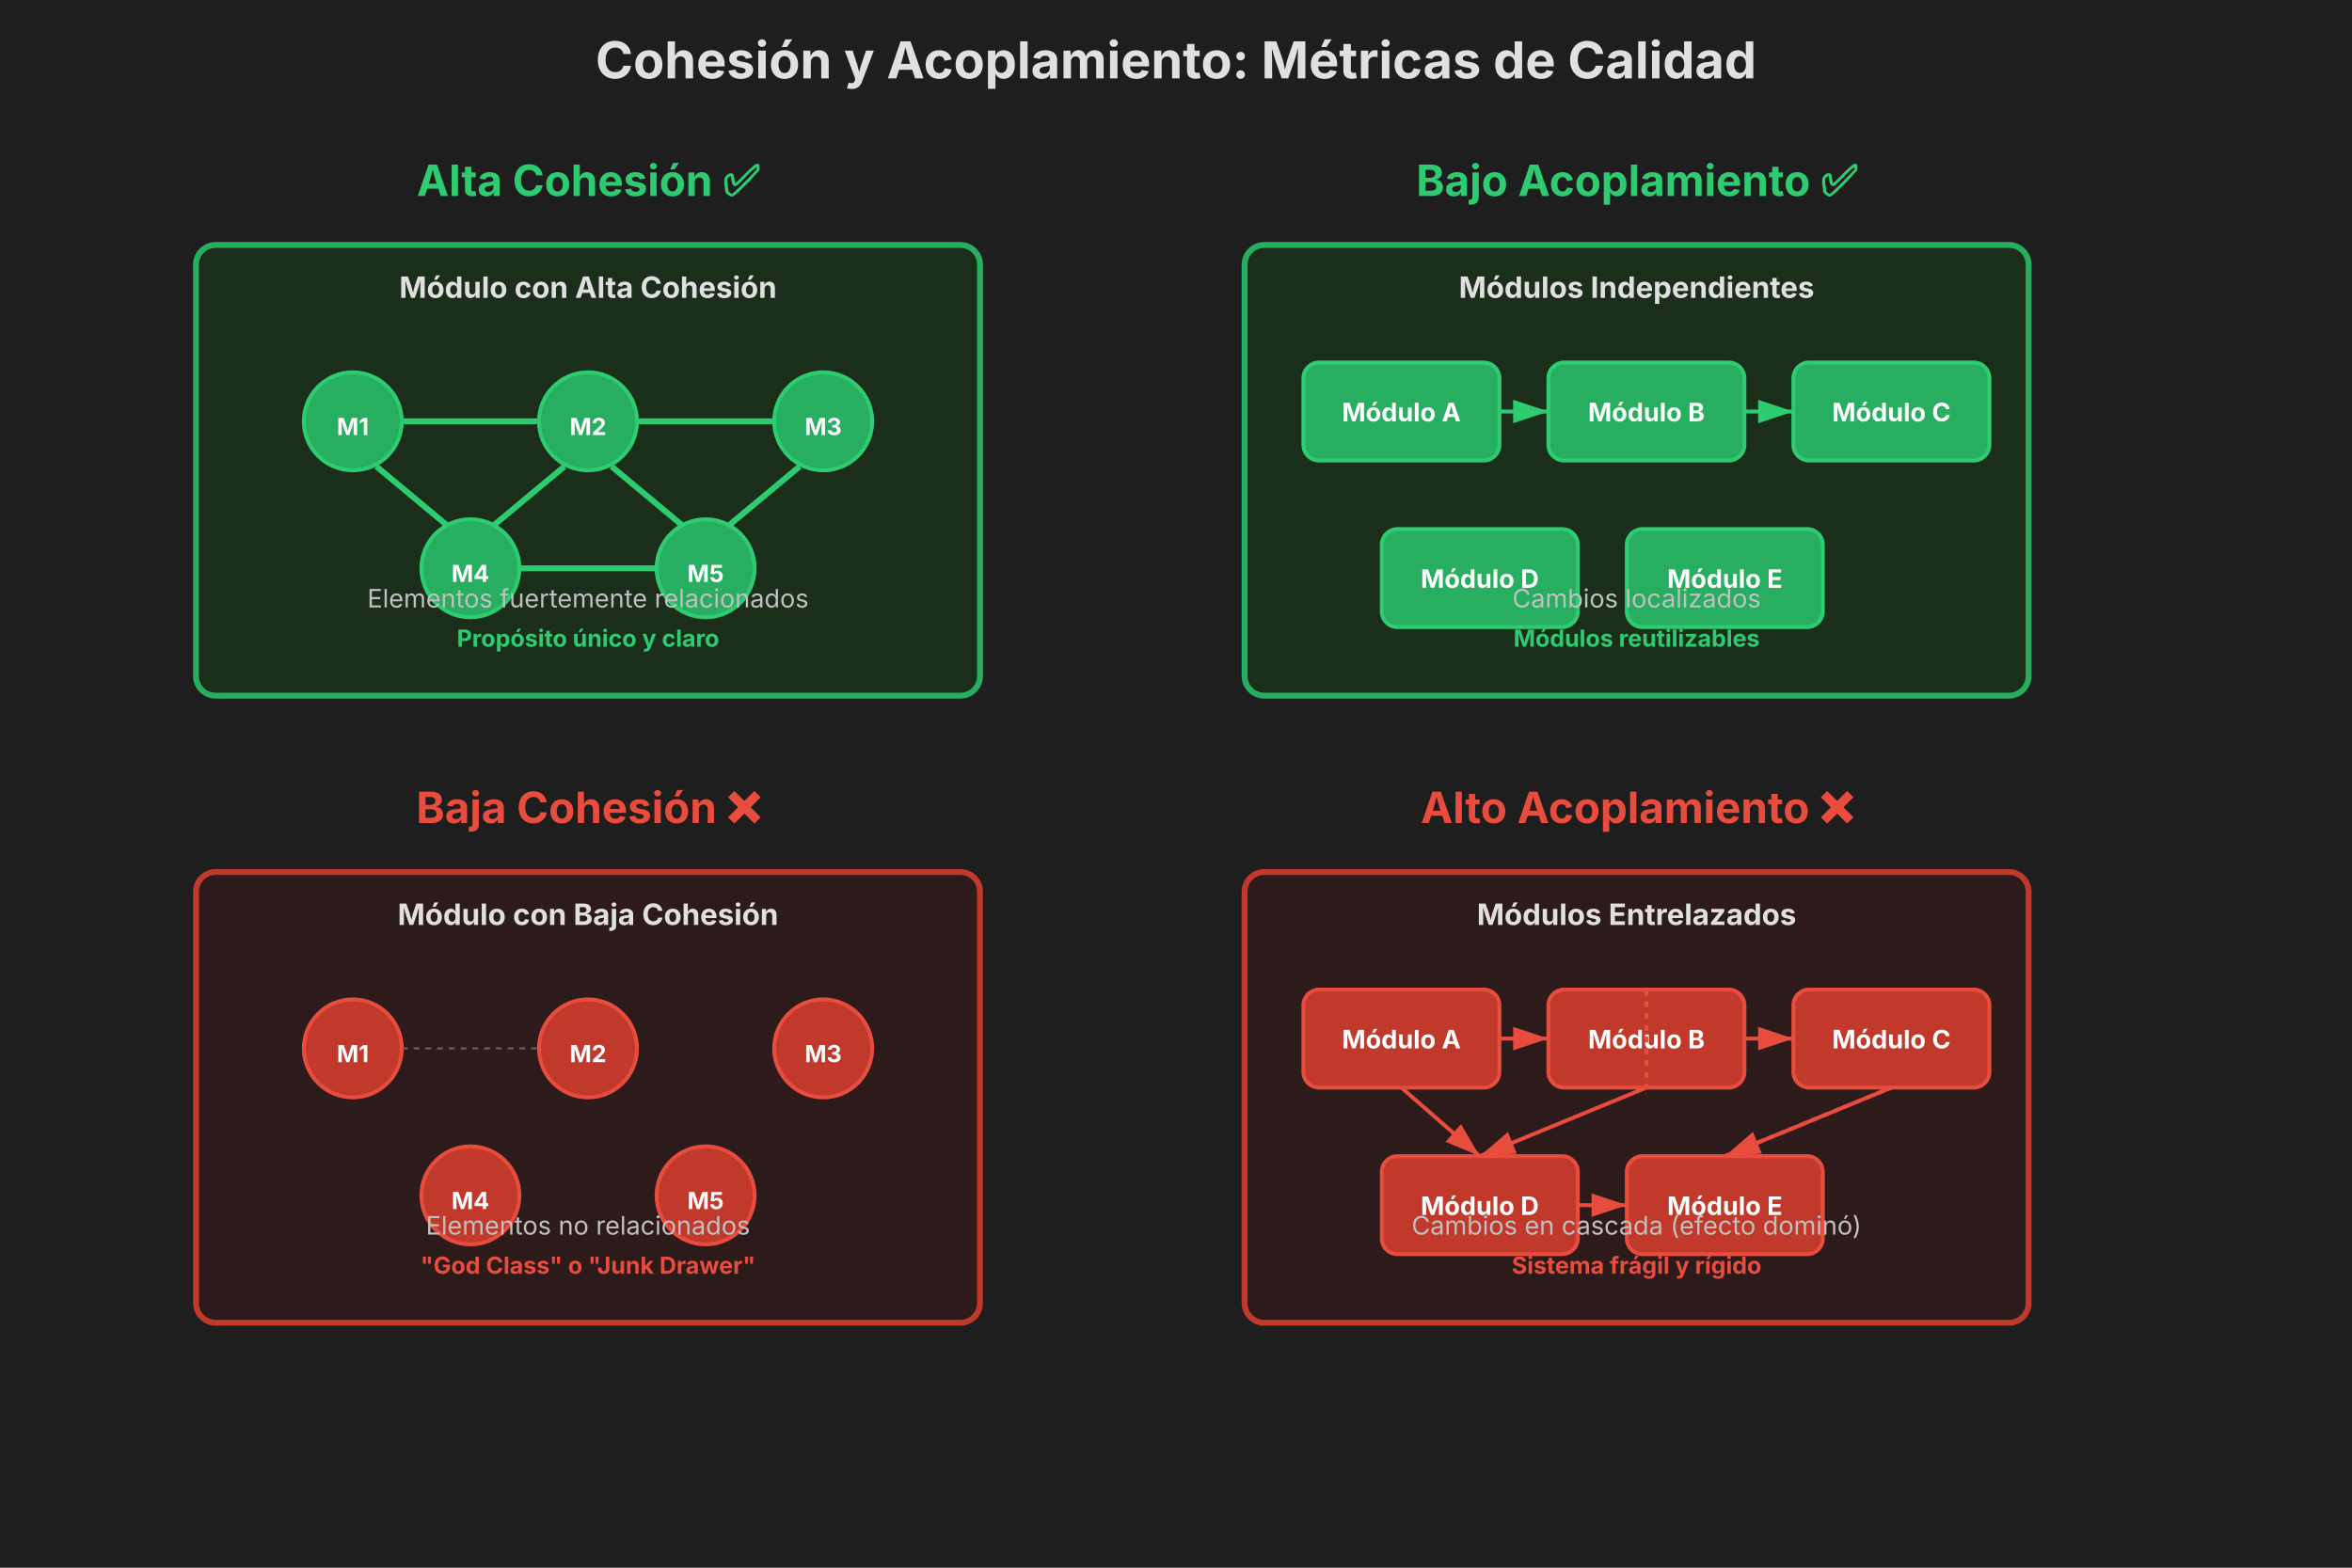
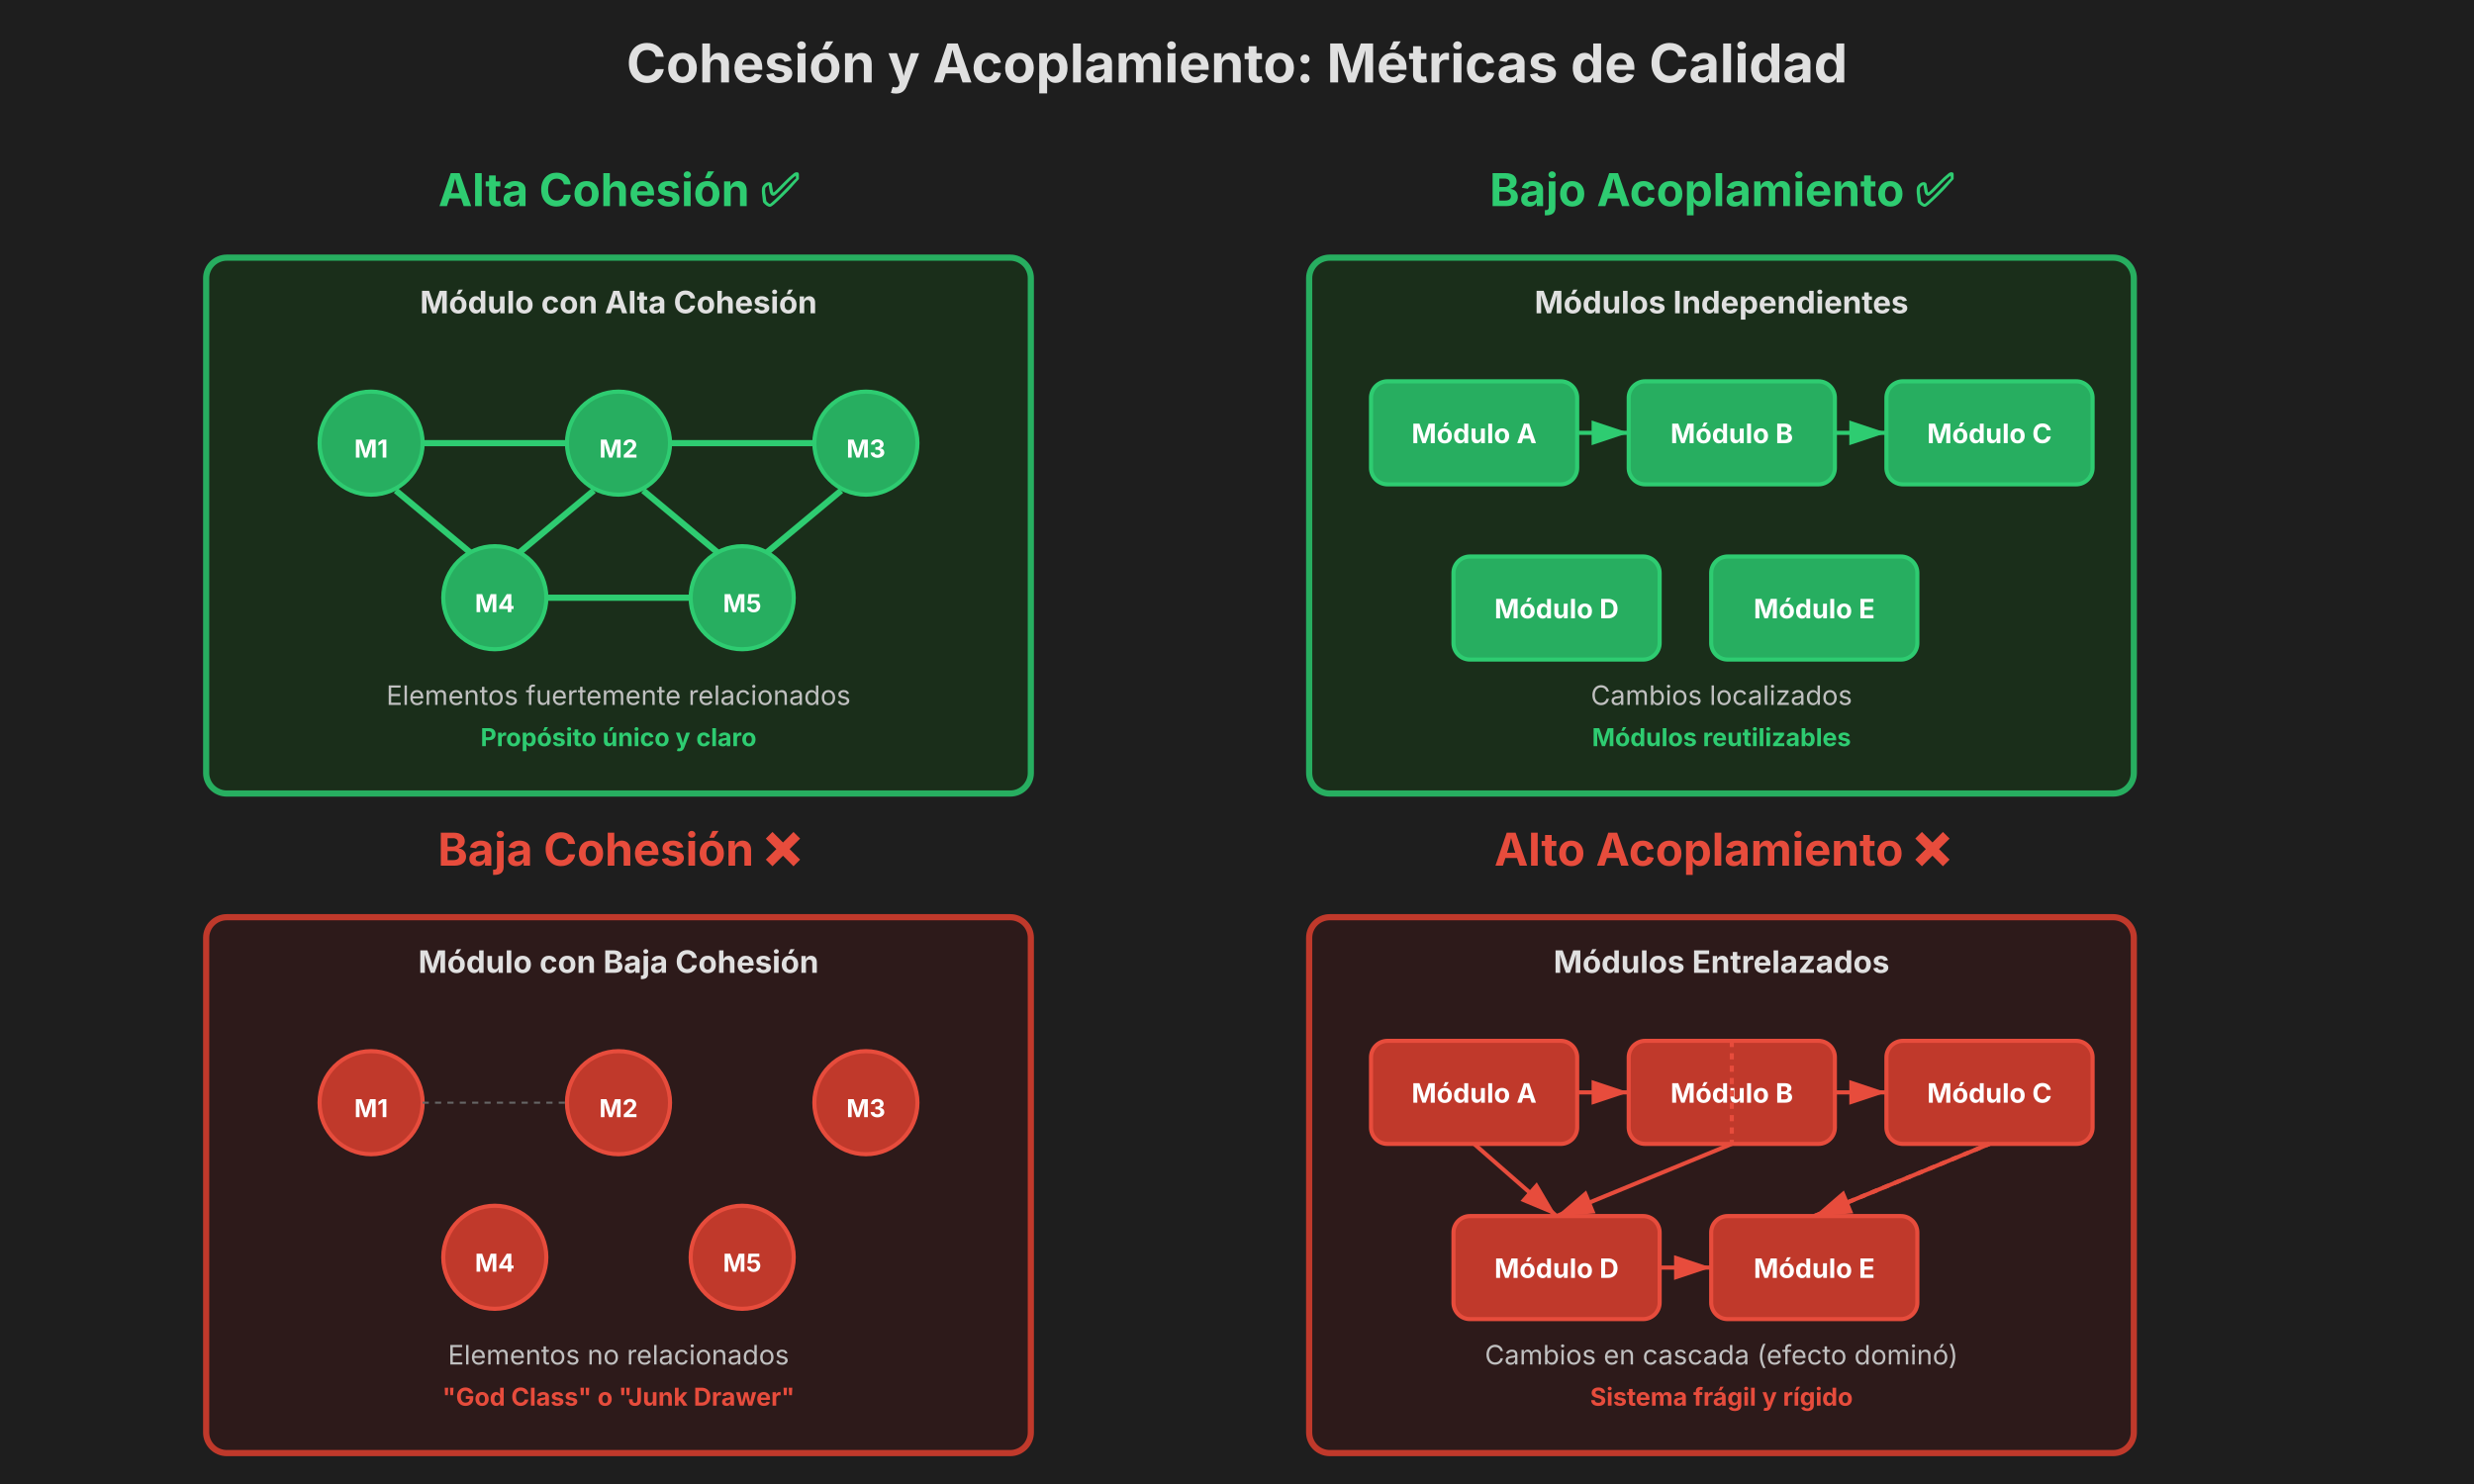
- <svg xmlns="http://www.w3.org/2000/svg" viewBox="0 0 1200 800">
-   <rect width="1200" height="800" fill="#1e1e1e" />
+ <svg xmlns="http://www.w3.org/2000/svg" viewBox="0 0 1200 720">
+   <rect width="1200" height="720" fill="#1e1e1e" />
  <text x="600" y="40" font-family="Inter, system-ui, -apple-system, sans-serif" font-size="26" font-weight="bold" text-anchor="middle" fill="#e0e0e0">
    Cohesión y Acoplamiento: Métricas de Calidad
  </text>
  <g transform="translate(50, 90)">
    <text x="250" y="10" font-family="Inter, system-ui, -apple-system, sans-serif" font-size="22" font-weight="bold" text-anchor="middle" fill="#2ecc71">
      Alta Cohesión ✅
    </text>
-     <rect x="50" y="35" width="400" height="230" rx="10" fill="#1a2e1a" stroke="#27ae60" stroke-width="3" />
+     <rect x="50" y="35" width="400" height="260" rx="10" fill="#1a2e1a" stroke="#27ae60" stroke-width="3" />
    <text x="250" y="62" font-family="Inter, system-ui, -apple-system, sans-serif" font-size="15" font-weight="bold" text-anchor="middle" fill="#e0e0e0">
      Módulo con Alta Cohesión
    </text>
    <g transform="translate(70, 90)">
      <circle cx="60" cy="35" r="25" fill="#27ae60" stroke="#2ecc71" stroke-width="2" />
      <text x="60" y="42" font-family="Inter, system-ui, -apple-system, sans-serif" font-size="12" text-anchor="middle" fill="#fff" font-weight="bold">M1</text>
      <circle cx="180" cy="35" r="25" fill="#27ae60" stroke="#2ecc71" stroke-width="2" />
      <text x="180" y="42" font-family="Inter, system-ui, -apple-system, sans-serif" font-size="12" text-anchor="middle" fill="#fff" font-weight="bold">M2</text>
      <circle cx="300" cy="35" r="25" fill="#27ae60" stroke="#2ecc71" stroke-width="2" />
      <text x="300" y="42" font-family="Inter, system-ui, -apple-system, sans-serif" font-size="12" text-anchor="middle" fill="#fff" font-weight="bold">M3</text>
      <circle cx="120" cy="110" r="25" fill="#27ae60" stroke="#2ecc71" stroke-width="2" />
      <text x="120" y="117" font-family="Inter, system-ui, -apple-system, sans-serif" font-size="12" text-anchor="middle" fill="#fff" font-weight="bold">M4</text>
      <circle cx="240" cy="110" r="25" fill="#27ae60" stroke="#2ecc71" stroke-width="2" />
      <text x="240" y="117" font-family="Inter, system-ui, -apple-system, sans-serif" font-size="12" text-anchor="middle" fill="#fff" font-weight="bold">M5</text>
      <line x1="85" y1="35" x2="155" y2="35" stroke="#2ecc71" stroke-width="3" />
      <line x1="205" y1="35" x2="275" y2="35" stroke="#2ecc71" stroke-width="3" />
      <line x1="72" y1="58" x2="108" y2="88" stroke="#2ecc71" stroke-width="3" />
      <line x1="132" y1="88" x2="168" y2="58" stroke="#2ecc71" stroke-width="3" />
      <line x1="192" y1="58" x2="228" y2="88" stroke="#2ecc71" stroke-width="3" />
      <line x1="252" y1="88" x2="288" y2="58" stroke="#2ecc71" stroke-width="3" />
      <line x1="145" y1="110" x2="215" y2="110" stroke="#2ecc71" stroke-width="3" />
    </g>
-     <text x="250" y="220" font-family="Inter, system-ui, -apple-system, sans-serif" font-size="13" text-anchor="middle" fill="#c0c0c0">
+     <text x="250" y="252" font-family="Inter, system-ui, -apple-system, sans-serif" font-size="13" text-anchor="middle" fill="#c0c0c0">
      Elementos fuertemente relacionados
    </text>
-     <text x="250" y="240" font-family="Inter, system-ui, -apple-system, sans-serif" font-size="12" text-anchor="middle" fill="#2ecc71" font-weight="bold">
+     <text x="250" y="272" font-family="Inter, system-ui, -apple-system, sans-serif" font-size="12" text-anchor="middle" fill="#2ecc71" font-weight="bold">
      Propósito único y claro
    </text>
  </g>
  <g transform="translate(50, 410)">
    <text x="250" y="10" font-family="Inter, system-ui, -apple-system, sans-serif" font-size="22" font-weight="bold" text-anchor="middle" fill="#e74c3c">
      Baja Cohesión ❌
    </text>
-     <rect x="50" y="35" width="400" height="230" rx="10" fill="#2d1a1a" stroke="#c0392b" stroke-width="3" />
+     <rect x="50" y="35" width="400" height="260" rx="10" fill="#2d1a1a" stroke="#c0392b" stroke-width="3" />
    <text x="250" y="62" font-family="Inter, system-ui, -apple-system, sans-serif" font-size="15" font-weight="bold" text-anchor="middle" fill="#e0e0e0">
      Módulo con Baja Cohesión
    </text>
    <g transform="translate(70, 90)">
      <circle cx="60" cy="35" r="25" fill="#c0392b" stroke="#e74c3c" stroke-width="2" />
      <text x="60" y="42" font-family="Inter, system-ui, -apple-system, sans-serif" font-size="12" text-anchor="middle" fill="#fff" font-weight="bold">M1</text>
      <circle cx="180" cy="35" r="25" fill="#c0392b" stroke="#e74c3c" stroke-width="2" />
      <text x="180" y="42" font-family="Inter, system-ui, -apple-system, sans-serif" font-size="12" text-anchor="middle" fill="#fff" font-weight="bold">M2</text>
      <circle cx="300" cy="35" r="25" fill="#c0392b" stroke="#e74c3c" stroke-width="2" />
      <text x="300" y="42" font-family="Inter, system-ui, -apple-system, sans-serif" font-size="12" text-anchor="middle" fill="#fff" font-weight="bold">M3</text>
      <circle cx="120" cy="110" r="25" fill="#c0392b" stroke="#e74c3c" stroke-width="2" />
      <text x="120" y="117" font-family="Inter, system-ui, -apple-system, sans-serif" font-size="12" text-anchor="middle" fill="#fff" font-weight="bold">M4</text>
      <circle cx="240" cy="110" r="25" fill="#c0392b" stroke="#e74c3c" stroke-width="2" />
      <text x="240" y="117" font-family="Inter, system-ui, -apple-system, sans-serif" font-size="12" text-anchor="middle" fill="#fff" font-weight="bold">M5</text>
      <line x1="85" y1="35" x2="155" y2="35" stroke="#666" stroke-width="1" stroke-dasharray="3,3" />
    </g>
-     <text x="250" y="220" font-family="Inter, system-ui, -apple-system, sans-serif" font-size="13" text-anchor="middle" fill="#c0c0c0">
+     <text x="250" y="252" font-family="Inter, system-ui, -apple-system, sans-serif" font-size="13" text-anchor="middle" fill="#c0c0c0">
      Elementos no relacionados
    </text>
-     <text x="250" y="240" font-family="Inter, system-ui, -apple-system, sans-serif" font-size="12" text-anchor="middle" fill="#e74c3c" font-weight="bold">
+     <text x="250" y="272" font-family="Inter, system-ui, -apple-system, sans-serif" font-size="12" text-anchor="middle" fill="#e74c3c" font-weight="bold">
      "God Class" o "Junk Drawer"
    </text>
  </g>
  <g transform="translate(570, 90)">
    <text x="265" y="10" font-family="Inter, system-ui, -apple-system, sans-serif" font-size="22" font-weight="bold" text-anchor="middle" fill="#2ecc71">
      Bajo Acoplamiento ✅
    </text>
-     <rect x="65" y="35" width="400" height="230" rx="10" fill="#1a2e1a" stroke="#27ae60" stroke-width="3" />
+     <rect x="65" y="35" width="400" height="260" rx="10" fill="#1a2e1a" stroke="#27ae60" stroke-width="3" />
    <text x="265" y="62" font-family="Inter, system-ui, -apple-system, sans-serif" font-size="15" font-weight="bold" text-anchor="middle" fill="#e0e0e0">
      Módulos Independientes
    </text>
    <g transform="translate(90, 90)">
      <rect x="5" y="5" width="100" height="50" rx="8" fill="#27ae60" stroke="#2ecc71" stroke-width="2" />
      <text x="55" y="35" font-family="Inter, system-ui, -apple-system, sans-serif" font-size="13" text-anchor="middle" fill="#fff" font-weight="bold">Módulo A</text>
      <rect x="130" y="5" width="100" height="50" rx="8" fill="#27ae60" stroke="#2ecc71" stroke-width="2" />
      <text x="180" y="35" font-family="Inter, system-ui, -apple-system, sans-serif" font-size="13" text-anchor="middle" fill="#fff" font-weight="bold">Módulo B</text>
      <rect x="255" y="5" width="100" height="50" rx="8" fill="#27ae60" stroke="#2ecc71" stroke-width="2" />
      <text x="305" y="35" font-family="Inter, system-ui, -apple-system, sans-serif" font-size="13" text-anchor="middle" fill="#fff" font-weight="bold">Módulo C</text>
      <rect x="45" y="90" width="100" height="50" rx="8" fill="#27ae60" stroke="#2ecc71" stroke-width="2" />
      <text x="95" y="120" font-family="Inter, system-ui, -apple-system, sans-serif" font-size="13" text-anchor="middle" fill="#fff" font-weight="bold">Módulo D</text>
      <rect x="170" y="90" width="100" height="50" rx="8" fill="#27ae60" stroke="#2ecc71" stroke-width="2" />
      <text x="220" y="120" font-family="Inter, system-ui, -apple-system, sans-serif" font-size="13" text-anchor="middle" fill="#fff" font-weight="bold">Módulo E</text>
      <path d="M 105,30 L 130,30" stroke="#2ecc71" stroke-width="2" marker-end="url(#arrowGreen)" />
      <path d="M 230,30 L 255,30" stroke="#2ecc71" stroke-width="2" marker-end="url(#arrowGreen)" />
    </g>
-     <text x="265" y="220" font-family="Inter, system-ui, -apple-system, sans-serif" font-size="13" text-anchor="middle" fill="#c0c0c0">
+     <text x="265" y="252" font-family="Inter, system-ui, -apple-system, sans-serif" font-size="13" text-anchor="middle" fill="#c0c0c0">
      Cambios localizados
    </text>
-     <text x="265" y="240" font-family="Inter, system-ui, -apple-system, sans-serif" font-size="12" text-anchor="middle" fill="#2ecc71" font-weight="bold">
+     <text x="265" y="272" font-family="Inter, system-ui, -apple-system, sans-serif" font-size="12" text-anchor="middle" fill="#2ecc71" font-weight="bold">
      Módulos reutilizables
    </text>
  </g>
  <g transform="translate(570, 410)">
    <text x="265" y="10" font-family="Inter, system-ui, -apple-system, sans-serif" font-size="22" font-weight="bold" text-anchor="middle" fill="#e74c3c">
      Alto Acoplamiento ❌
    </text>
-     <rect x="65" y="35" width="400" height="230" rx="10" fill="#2d1a1a" stroke="#c0392b" stroke-width="3" />
+     <rect x="65" y="35" width="400" height="260" rx="10" fill="#2d1a1a" stroke="#c0392b" stroke-width="3" />
    <text x="265" y="62" font-family="Inter, system-ui, -apple-system, sans-serif" font-size="15" font-weight="bold" text-anchor="middle" fill="#e0e0e0">
      Módulos Entrelazados
    </text>
    <g transform="translate(90, 90)">
      <rect x="5" y="5" width="100" height="50" rx="8" fill="#c0392b" stroke="#e74c3c" stroke-width="2" />
      <text x="55" y="35" font-family="Inter, system-ui, -apple-system, sans-serif" font-size="13" text-anchor="middle" fill="#fff" font-weight="bold">Módulo A</text>
      <rect x="130" y="5" width="100" height="50" rx="8" fill="#c0392b" stroke="#e74c3c" stroke-width="2" />
      <text x="180" y="35" font-family="Inter, system-ui, -apple-system, sans-serif" font-size="13" text-anchor="middle" fill="#fff" font-weight="bold">Módulo B</text>
      <rect x="255" y="5" width="100" height="50" rx="8" fill="#c0392b" stroke="#e74c3c" stroke-width="2" />
      <text x="305" y="35" font-family="Inter, system-ui, -apple-system, sans-serif" font-size="13" text-anchor="middle" fill="#fff" font-weight="bold">Módulo C</text>
      <rect x="45" y="90" width="100" height="50" rx="8" fill="#c0392b" stroke="#e74c3c" stroke-width="2" />
      <text x="95" y="120" font-family="Inter, system-ui, -apple-system, sans-serif" font-size="13" text-anchor="middle" fill="#fff" font-weight="bold">Módulo D</text>
      <rect x="170" y="90" width="100" height="50" rx="8" fill="#c0392b" stroke="#e74c3c" stroke-width="2" />
      <text x="220" y="120" font-family="Inter, system-ui, -apple-system, sans-serif" font-size="13" text-anchor="middle" fill="#fff" font-weight="bold">Módulo E</text>
      <path d="M 105,30 L 130,30" stroke="#e74c3c" stroke-width="2" marker-end="url(#arrowRed)" />
      <path d="M 230,30 L 255,30" stroke="#e74c3c" stroke-width="2" marker-end="url(#arrowRed)" />
      <path d="M 55,55 L 95,90" stroke="#e74c3c" stroke-width="2" marker-end="url(#arrowRed)" />
      <path d="M 180,55 L 95,90" stroke="#e74c3c" stroke-width="2" marker-end="url(#arrowRed)" />
      <path d="M 305,55 L 220,90" stroke="#e74c3c" stroke-width="2" marker-end="url(#arrowRed)" />
      <path d="M 145,115 L 170,115" stroke="#e74c3c" stroke-width="2" marker-end="url(#arrowRed)" />
      <path d="M 180,5 L 180,55" stroke="#e74c3c" stroke-width="2" stroke-dasharray="3,3" />
      <path d="M 220,90 L 305,55" stroke="#e74c3c" stroke-width="2" stroke-dasharray="3,3" />
    </g>
-     <text x="265" y="220" font-family="Inter, system-ui, -apple-system, sans-serif" font-size="13" text-anchor="middle" fill="#c0c0c0">
+     <text x="265" y="252" font-family="Inter, system-ui, -apple-system, sans-serif" font-size="13" text-anchor="middle" fill="#c0c0c0">
      Cambios en cascada (efecto dominó)
    </text>
-     <text x="265" y="240" font-family="Inter, system-ui, -apple-system, sans-serif" font-size="12" text-anchor="middle" fill="#e74c3c" font-weight="bold">
+     <text x="265" y="272" font-family="Inter, system-ui, -apple-system, sans-serif" font-size="12" text-anchor="middle" fill="#e74c3c" font-weight="bold">
      Sistema frágil y rígido
    </text>
  </g>
  <defs>
    <marker id="arrowGreen" markerWidth="10" markerHeight="10" refX="9" refY="3" orient="auto" markerUnits="strokeWidth">
      <path d="M0,0 L0,6 L9,3 z" fill="#2ecc71" />
    </marker>
    <marker id="arrowRed" markerWidth="10" markerHeight="10" refX="9" refY="3" orient="auto" markerUnits="strokeWidth">
      <path d="M0,0 L0,6 L9,3 z" fill="#e74c3c" />
    </marker>
  </defs>
</svg>
